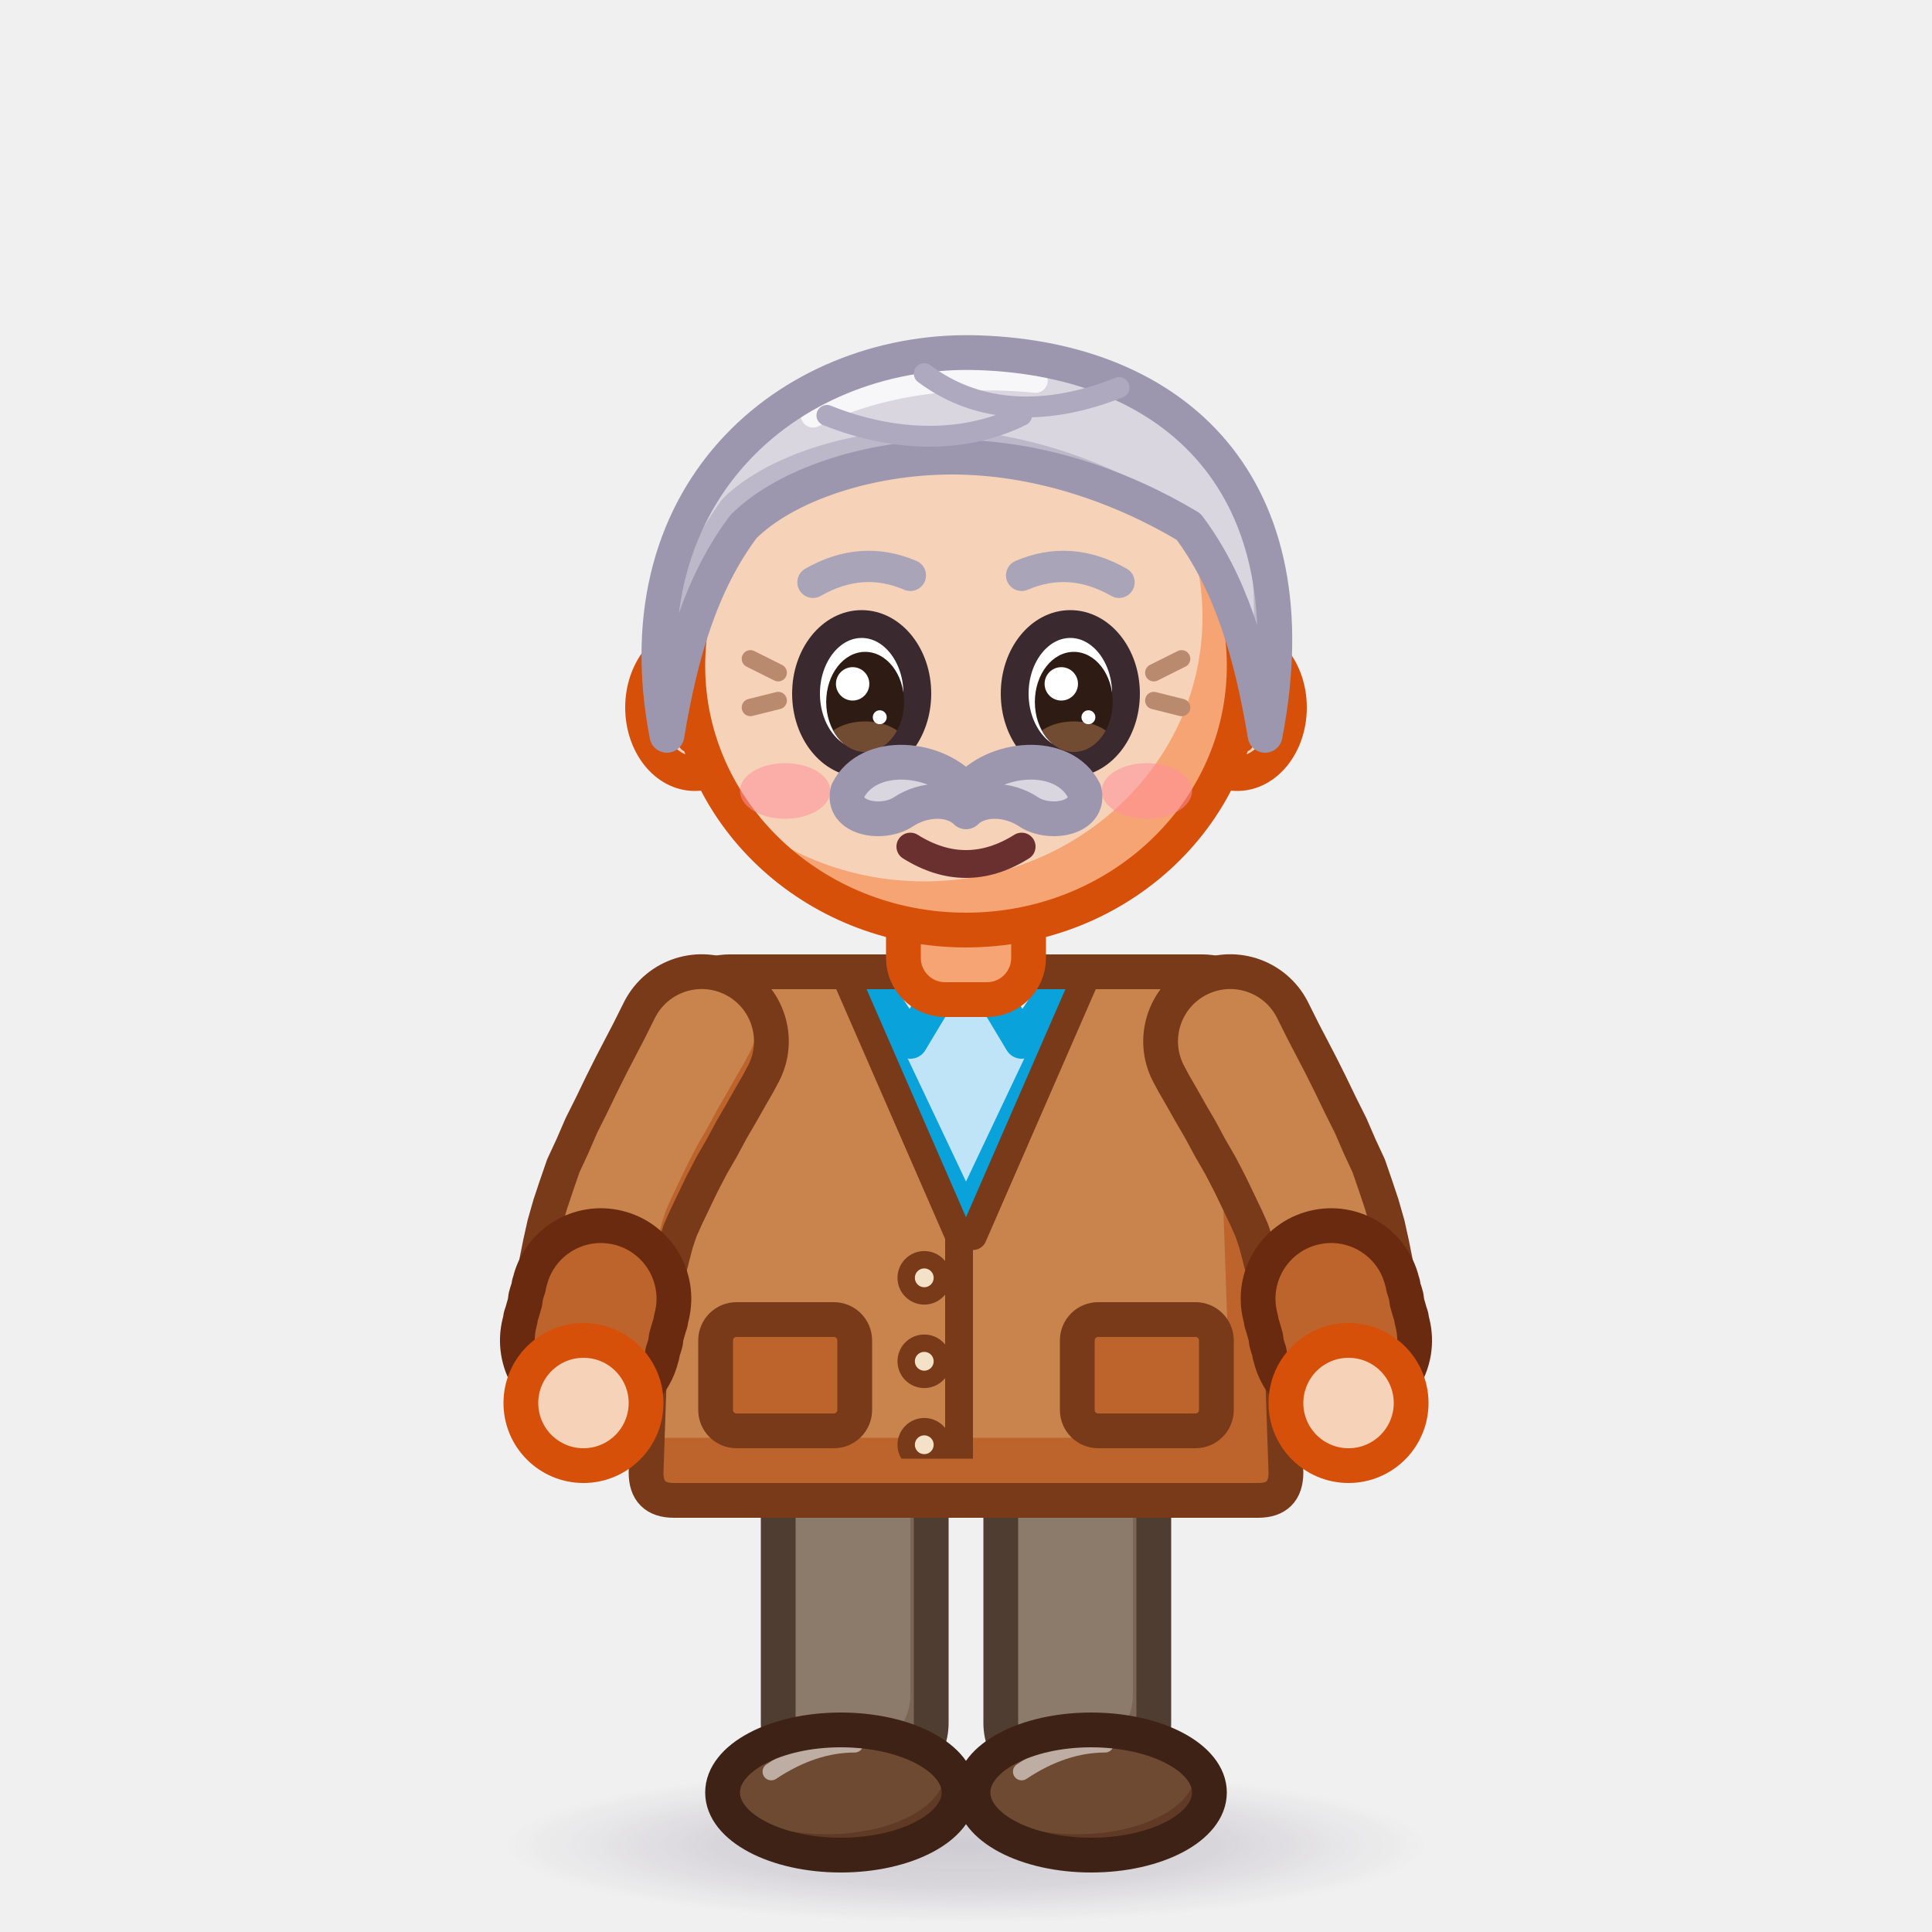
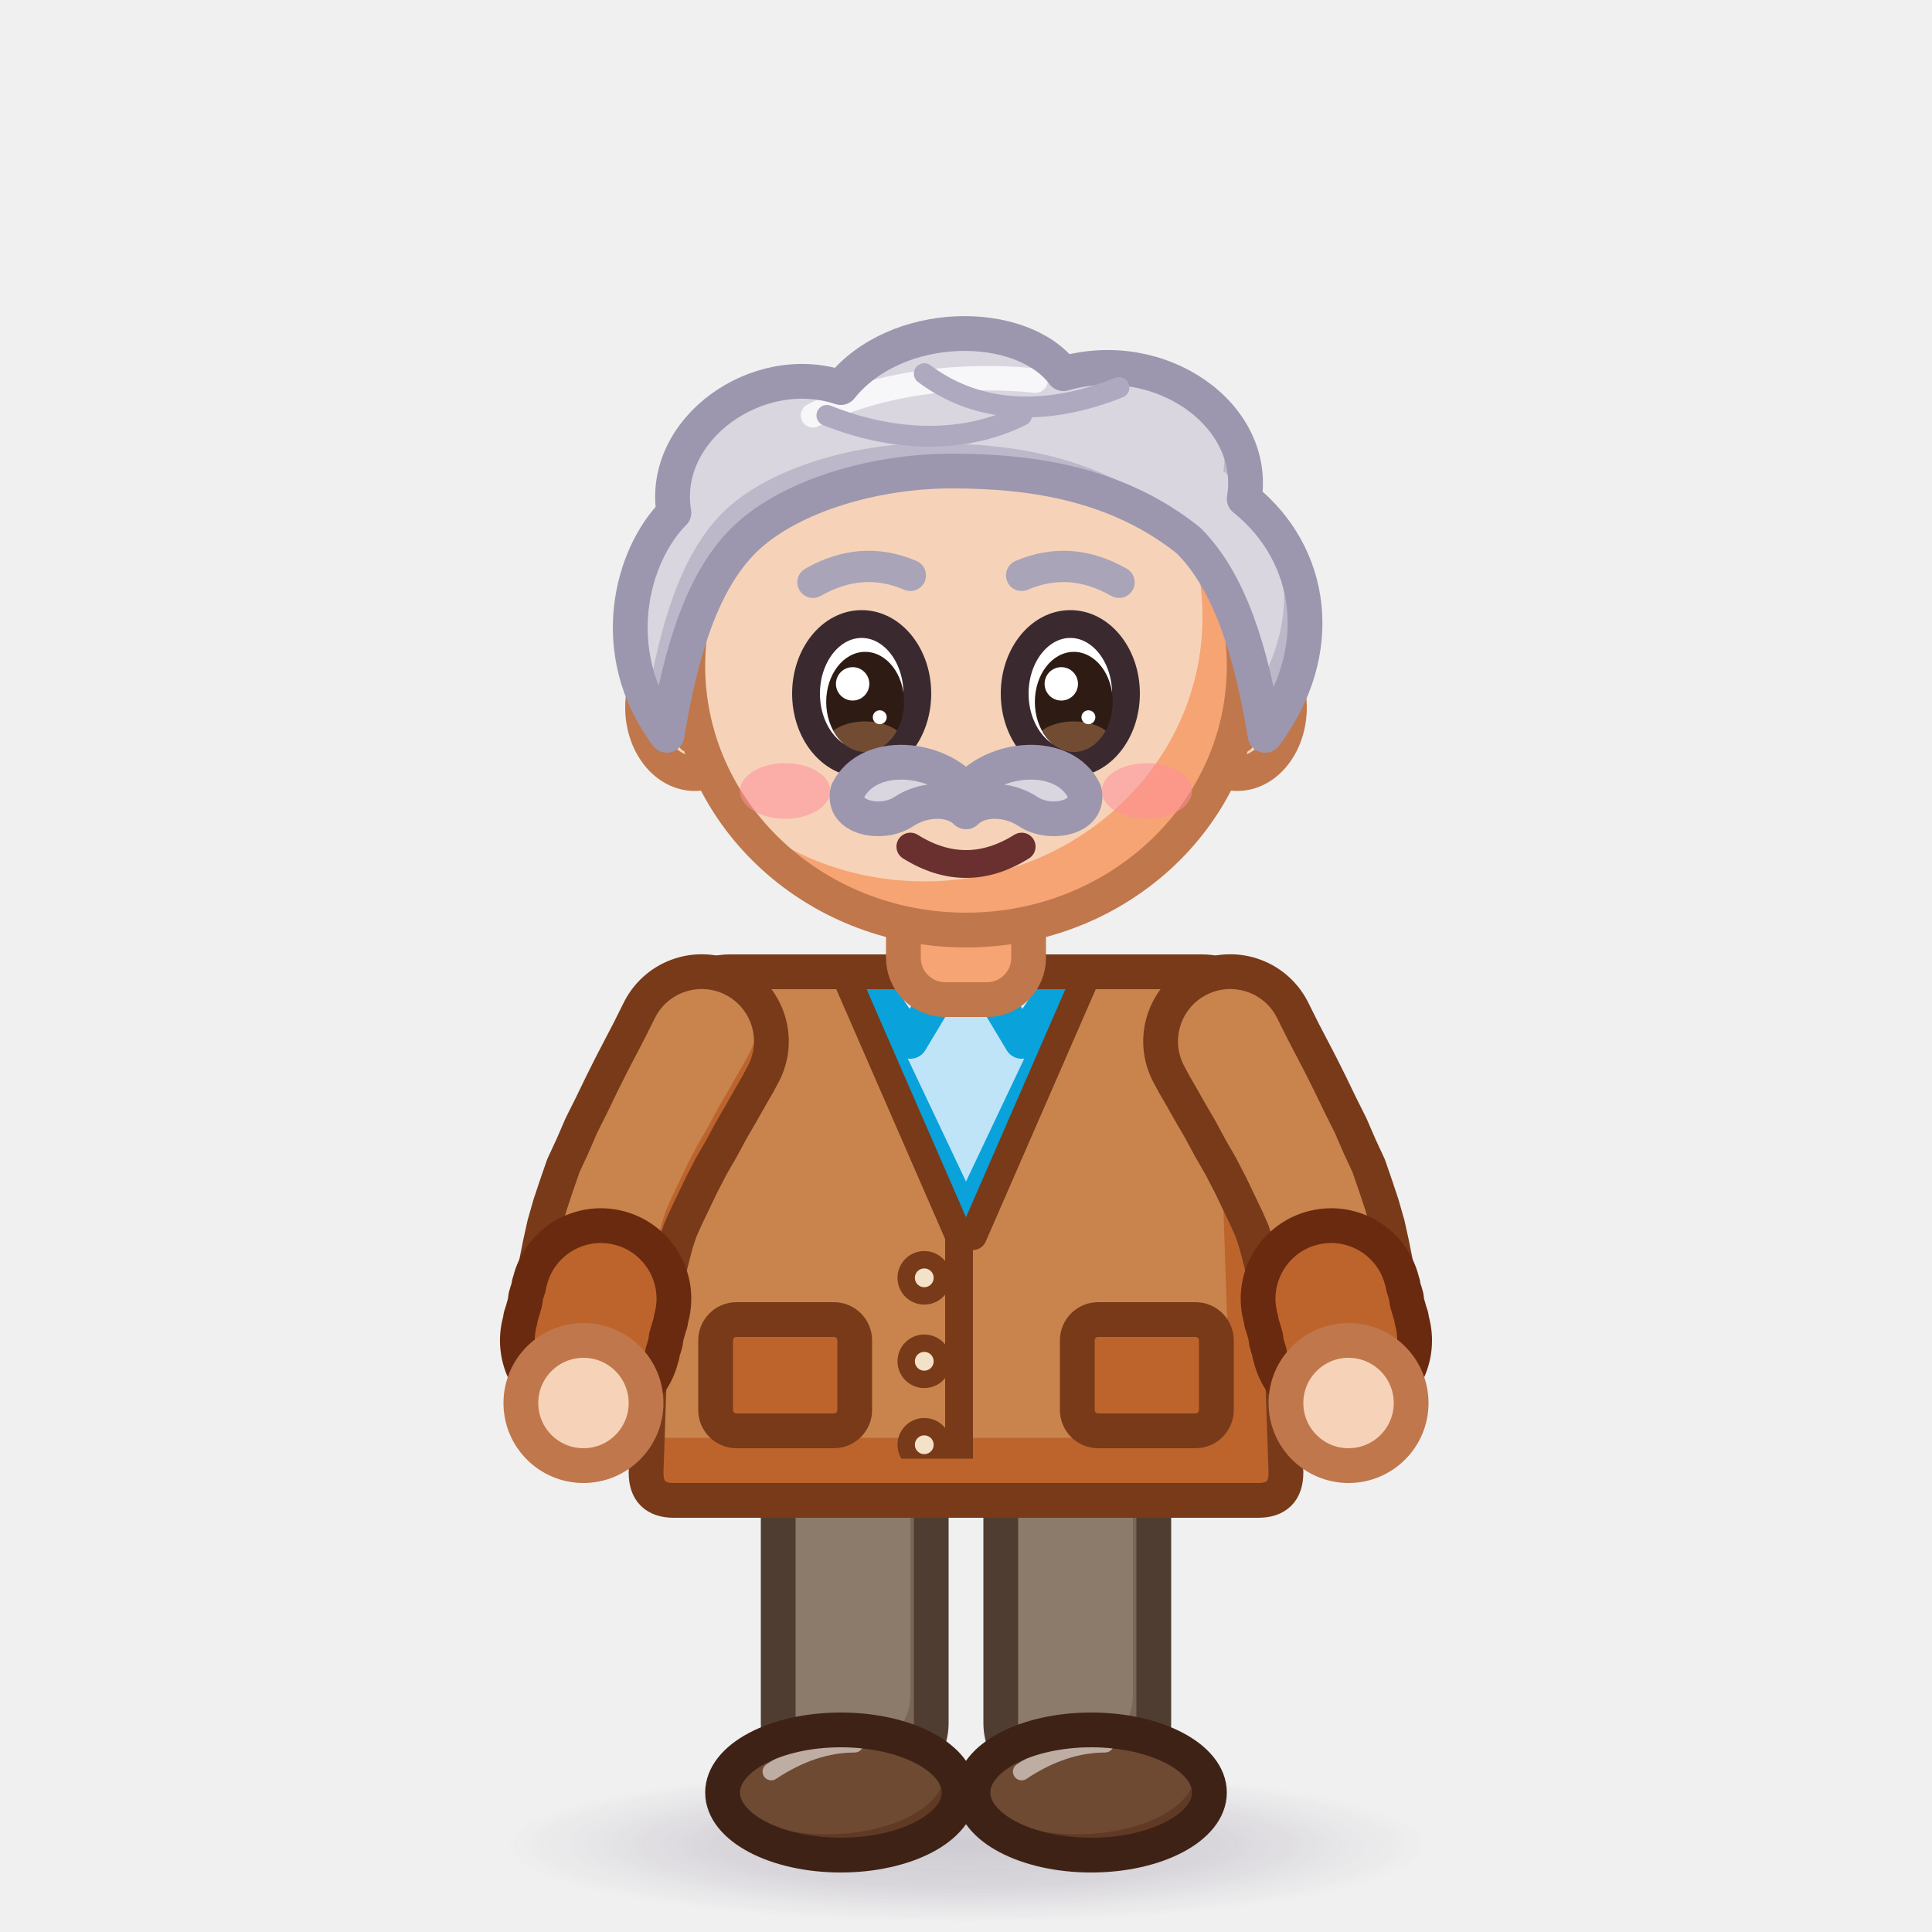
<svg xmlns="http://www.w3.org/2000/svg" viewBox="0 0 200 200" width="200" height="200">
  <defs>
    <radialGradient id="r0b69483dc" cx="0.5" cy="0.5" r="0.5">
      <stop offset="0" stop-color="#4B3A5E" stop-opacity="0.2" />
      <stop offset="0.55" stop-color="#4B3A5E" stop-opacity="0.14" />
      <stop offset="1" stop-color="#4B3A5E" stop-opacity="0" />
    </radialGradient>
-     <clipPath id="c9785f10a2">
-       <path d="M-43,-54 C-50,-90 -24,-110 2,-109 C30,-108 50,-90 43,-54 C41,-66 38,-76 32,-84 C22,-90 10,-94 -2,-94 C-14,-94 -26,-90 -32,-84 C-38,-76 -41,-66 -43,-54Z" />
+     <clipPath id="c463bb04e9">
+       <path d="M-43,-54 C-52,-66 -48,-80 -42,-86 C-44,-98 -30,-108 -18,-104 C-10,-114 8,-114 14,-106 C28,-110 42,-100 40,-88 C50,-80 52,-66 43,-54 C41,-66 38,-76 32,-82 C22,-90 10,-92 -2,-92 C-14,-92 -26,-88 -32,-82 C-38,-76 -41,-66 -43,-54Z" />
    </clipPath>
    <clipPath id="c18f2fe5ba">
      <path d="M-19,50 H-13 A8,8 0 0 1 -5,58 V88 A8,8 0 0 1 -13,96 H-19 A8,8 0 0 1 -27,88 V58 A8,8 0 0 1 -19,50Z" />
    </clipPath>
    <clipPath id="c93d774716">
      <path d="M-35,98 A17,9 0 1 0 -1,98 A17,9 0 1 0 -35,98Z" />
    </clipPath>
    <clipPath id="c028cbb220">
      <path d="M13,50 H19 A8,8 0 0 1 27,58 V88 A8,8 0 0 1 19,96 H13 A8,8 0 0 1 5,88 V58 A8,8 0 0 1 13,50Z" />
    </clipPath>
    <clipPath id="c8ac0e8b9c">
      <path d="M1,98 A17,9 0 1 0 35,98 A17,9 0 1 0 1,98Z" />
    </clipPath>
    <clipPath id="cde1c5d220">
      <path d="M-34,-20 C-40,-20 -44,-14 -44,-6 L-46,52 Q-46,56 -42,56 L42,56 Q46,56 46,52 L44,-6 C44,-14 40,-20 34,-20 Z" />
    </clipPath>
    <clipPath id="cf398c4771">
      <path d="M-46.9,-14.6 L-47.6,-13.2 L-48.5,-11.4 L-49.7,-9.1 L-51,-6.6 L-52.4,-3.8 L-53.8,-0.9 L-55.3,2.1 L-56.6,5.1 L-57.9,7.9 L-58.9,10.8 L-59.8,13.5 L-60.6,16.3 L-61.2,19 L-61.7,21.5 L-62.1,24 L-62.4,26.3 L-62.7,28.3 L-63,30 L-63.2,31.4 L-63.4,32.4 A9.5,9.5 0 0 0 -44.6,35.6 L-44.6,35.6 L-44.4,34.3 L-44.2,32.7 L-44,30.9 L-43.7,29 L-43.4,27 L-43.1,24.9 L-42.7,22.9 L-42.2,20.9 L-41.7,19 L-41.1,17.2 L-40.3,15.4 L-39.2,13.1 L-38,10.6 L-36.6,7.9 L-35.1,5.3 L-33.7,2.7 L-32.3,0.3 L-31,-2 L-29.9,-3.9 L-29.1,-5.4 A10,10 0 0 0 -46.9,-14.6Z" />
    </clipPath>
    <clipPath id="c50cae9e7e">
      <path d="M29.1,-5.4 L29.9,-3.9 L31,-2 L32.3,0.3 L33.7,2.7 L35.1,5.3 L36.6,7.9 L38,10.6 L39.2,13.1 L40.3,15.4 L41.1,17.2 L41.7,19 L42.2,20.9 L42.7,22.9 L43.1,24.9 L43.4,27 L43.7,29 L44,30.9 L44.2,32.7 L44.4,34.3 L44.6,35.6 A9.5,9.5 0 0 0 63.4,32.4 L63.4,32.4 L63.2,31.4 L63,30 L62.7,28.3 L62.4,26.3 L62.1,24 L61.7,21.5 L61.2,19 L60.6,16.3 L59.8,13.5 L58.9,10.8 L57.9,7.9 L56.6,5.1 L55.3,2.1 L53.8,-0.9 L52.4,-3.8 L51,-6.6 L49.7,-9.1 L48.5,-11.4 L47.6,-13.2 L46.9,-14.6 A10,10 0 0 0 29.1,-5.4Z" />
    </clipPath>
    <clipPath id="cd0d984127">
      <path d="M-40,-64 A40,38 0 1 0 40,-64 A40,38 0 1 0 -40,-64Z" />
    </clipPath>
    <clipPath id="c0883d3759">
      <path d="M-20.1,-58.8 A5.6,7.2 0 1 0 -8.9,-58.8 A5.6,7.2 0 1 0 -20.1,-58.8Z" />
    </clipPath>
    <clipPath id="c22f8aee1b">
      <path d="M9.9,-58.8 A5.6,7.2 0 1 0 21.1,-58.8 A5.6,7.2 0 1 0 9.9,-58.8Z" />
    </clipPath>
  </defs>
  <ellipse cx="100" cy="191" rx="48" ry="8" fill="url(#r0b69483dc)" />
  <g transform="translate(100 115) scale(0.72)">
    <path d="M-19,50 H-13 A8,8 0 0 1 -5,58 V88 A8,8 0 0 1 -13,96 H-19 A8,8 0 0 1 -27,88 V58 A8,8 0 0 1 -19,50Z" fill="#7B6555" />
    <g clip-path="url(#c18f2fe5ba)">
      <path d="M-19,50 H-13 A8,8 0 0 1 -5,58 V88 A8,8 0 0 1 -13,96 H-19 A8,8 0 0 1 -27,88 V58 A8,8 0 0 1 -19,50Z" fill="#8C7B6B" transform="translate(-3 -4)" />
    </g>
    <path d="M-19,50 H-13 A8,8 0 0 1 -5,58 V88 A8,8 0 0 1 -13,96 H-19 A8,8 0 0 1 -27,88 V58 A8,8 0 0 1 -19,50Z" fill="none" stroke="#503D31" stroke-width="5" stroke-linejoin="round" />
    <path d="M-35,98 A17,9 0 1 0 -1,98 A17,9 0 1 0 -35,98Z" fill="#613A25" />
    <g clip-path="url(#c93d774716)">
      <path d="M-35,98 A17,9 0 1 0 -1,98 A17,9 0 1 0 -35,98Z" fill="#6E4A32" transform="translate(-2 -3)" />
    </g>
    <path d="M-28,95 Q-22,91 -16,91" fill="none" stroke="#FFFFFF" stroke-width="2.5" stroke-linecap="round" stroke-linejoin="round" opacity="0.55" />
    <path d="M-35,98 A17,9 0 1 0 -1,98 A17,9 0 1 0 -35,98Z" fill="none" stroke="#3E2215" stroke-width="5" stroke-linejoin="round" />
    <path d="M13,50 H19 A8,8 0 0 1 27,58 V88 A8,8 0 0 1 19,96 H13 A8,8 0 0 1 5,88 V58 A8,8 0 0 1 13,50Z" fill="#7B6555" />
    <g clip-path="url(#c028cbb220)">
      <path d="M13,50 H19 A8,8 0 0 1 27,58 V88 A8,8 0 0 1 19,96 H13 A8,8 0 0 1 5,88 V58 A8,8 0 0 1 13,50Z" fill="#8C7B6B" transform="translate(-3 -4)" />
    </g>
    <path d="M13,50 H19 A8,8 0 0 1 27,58 V88 A8,8 0 0 1 19,96 H13 A8,8 0 0 1 5,88 V58 A8,8 0 0 1 13,50Z" fill="none" stroke="#503D31" stroke-width="5" stroke-linejoin="round" />
    <path d="M1,98 A17,9 0 1 0 35,98 A17,9 0 1 0 1,98Z" fill="#613A25" />
    <g clip-path="url(#c8ac0e8b9c)">
      <path d="M1,98 A17,9 0 1 0 35,98 A17,9 0 1 0 1,98Z" fill="#6E4A32" transform="translate(-2 -3)" />
    </g>
    <path d="M8,95 Q14,91 20,91" fill="none" stroke="#FFFFFF" stroke-width="2.5" stroke-linecap="round" stroke-linejoin="round" opacity="0.55" />
    <path d="M1,98 A17,9 0 1 0 35,98 A17,9 0 1 0 1,98Z" fill="none" stroke="#3E2215" stroke-width="5" stroke-linejoin="round" />
    <path d="M-34,-20 C-40,-20 -44,-14 -44,-6 L-46,52 Q-46,56 -42,56 L42,56 Q46,56 46,52 L44,-6 C44,-14 40,-20 34,-20 Z" fill="#BD642D" />
    <g clip-path="url(#cde1c5d220)">
      <path d="M-34,-20 C-40,-20 -44,-14 -44,-6 L-46,52 Q-46,56 -42,56 L42,56 Q46,56 46,52 L44,-6 C44,-14 40,-20 34,-20 Z" fill="#C9844E" transform="translate(-8 -9)" />
    </g>
    <g clip-path="url(#cde1c5d220)">
      <path d="M-18,-22 L0,16 L18,-22 Z" fill="#BFE3F7" />
      <path d="M-18,-22 L0,16 L18,-22 Z" fill="none" stroke="#09A2DA" stroke-width="5" stroke-linejoin="round" />
      <path d="M-16,-22 L-2,-20 L-8,-10 Z" fill="#D9EEFA" />
      <path d="M-16,-22 L-2,-20 L-8,-10 Z" fill="none" stroke="#09A2DA" stroke-width="5" stroke-linejoin="round" />
      <path d="M16,-22 L2,-20 L8,-10 Z" fill="#D9EEFA" />
      <path d="M16,-22 L2,-20 L8,-10 Z" fill="none" stroke="#09A2DA" stroke-width="5" stroke-linejoin="round" />
      <path d="M-18,-21 L-1,18 L-1,56 M18,-21 L1,18" fill="none" stroke="#783A19" stroke-width="4" stroke-linecap="round" stroke-linejoin="round" />
      <path d="M-8.6,24 A2.6,2.6 0 1 0 -3.4,24 A2.6,2.6 0 1 0 -8.6,24Z" fill="#F3E1C8" />
      <path d="M-8.6,24 A2.6,2.6 0 1 0 -3.4,24 A2.6,2.6 0 1 0 -8.6,24Z" fill="none" stroke="#783A19" stroke-width="2.5" stroke-linejoin="round" />
      <path d="M-8.6,36 A2.6,2.6 0 1 0 -3.4,36 A2.6,2.6 0 1 0 -8.6,36Z" fill="#F3E1C8" />
      <path d="M-8.6,36 A2.6,2.6 0 1 0 -3.4,36 A2.6,2.6 0 1 0 -8.6,36Z" fill="none" stroke="#783A19" stroke-width="2.5" stroke-linejoin="round" />
      <path d="M-8.6,48 A2.6,2.6 0 1 0 -3.4,48 A2.6,2.6 0 1 0 -8.6,48Z" fill="#F3E1C8" />
      <path d="M-8.6,48 A2.6,2.6 0 1 0 -3.4,48 A2.6,2.6 0 1 0 -8.6,48Z" fill="none" stroke="#783A19" stroke-width="2.5" stroke-linejoin="round" />
      <path d="M-33,30 H-19 A3,3 0 0 1 -16,33 V43 A3,3 0 0 1 -19,46 H-33 A3,3 0 0 1 -36,43 V33 A3,3 0 0 1 -33,30Z" fill="#BD642D" />
      <path d="M-33,30 H-19 A3,3 0 0 1 -16,33 V43 A3,3 0 0 1 -19,46 H-33 A3,3 0 0 1 -36,43 V33 A3,3 0 0 1 -33,30Z" fill="none" stroke="#783A19" stroke-width="5" stroke-linejoin="round" />
      <path d="M19,30 H33 A3,3 0 0 1 36,33 V43 A3,3 0 0 1 33,46 H19 A3,3 0 0 1 16,43 V33 A3,3 0 0 1 19,30Z" fill="#BD642D" />
      <path d="M19,30 H33 A3,3 0 0 1 36,33 V43 A3,3 0 0 1 33,46 H19 A3,3 0 0 1 16,43 V33 A3,3 0 0 1 19,30Z" fill="none" stroke="#783A19" stroke-width="5" stroke-linejoin="round" />
      <path d="M-60,50 H60 V56 H-60Z" fill="#BD642D" />
    </g>
    <path d="M-34,-20 C-40,-20 -44,-14 -44,-6 L-46,52 Q-46,56 -42,56 L42,56 Q46,56 46,52 L44,-6 C44,-14 40,-20 34,-20 Z" fill="none" stroke="#783A19" stroke-width="5" stroke-linejoin="round" />
    <path d="M-46.9,-14.6 L-47.6,-13.2 L-48.5,-11.4 L-49.7,-9.1 L-51,-6.6 L-52.4,-3.8 L-53.8,-0.9 L-55.3,2.1 L-56.6,5.1 L-57.9,7.9 L-58.9,10.8 L-59.8,13.5 L-60.6,16.3 L-61.2,19 L-61.7,21.5 L-62.1,24 L-62.4,26.3 L-62.7,28.3 L-63,30 L-63.2,31.4 L-63.4,32.4 A9.5,9.5 0 0 0 -44.6,35.6 L-44.6,35.6 L-44.4,34.3 L-44.2,32.7 L-44,30.9 L-43.7,29 L-43.4,27 L-43.1,24.9 L-42.7,22.9 L-42.2,20.9 L-41.7,19 L-41.1,17.2 L-40.3,15.4 L-39.2,13.1 L-38,10.6 L-36.6,7.9 L-35.1,5.3 L-33.7,2.7 L-32.3,0.3 L-31,-2 L-29.9,-3.9 L-29.1,-5.4 A10,10 0 0 0 -46.9,-14.6Z" fill="#BD642D" />
    <g clip-path="url(#cf398c4771)">
      <path d="M-46.9,-14.6 L-47.6,-13.2 L-48.5,-11.4 L-49.7,-9.1 L-51,-6.6 L-52.4,-3.8 L-53.8,-0.9 L-55.3,2.1 L-56.6,5.1 L-57.9,7.9 L-58.9,10.8 L-59.8,13.5 L-60.6,16.3 L-61.2,19 L-61.7,21.5 L-62.1,24 L-62.4,26.3 L-62.7,28.3 L-63,30 L-63.2,31.4 L-63.4,32.4 A9.5,9.5 0 0 0 -44.6,35.6 L-44.6,35.6 L-44.4,34.3 L-44.2,32.7 L-44,30.9 L-43.7,29 L-43.4,27 L-43.1,24.9 L-42.7,22.9 L-42.2,20.9 L-41.7,19 L-41.1,17.2 L-40.3,15.4 L-39.2,13.1 L-38,10.6 L-36.6,7.9 L-35.1,5.3 L-33.7,2.7 L-32.3,0.3 L-31,-2 L-29.9,-3.9 L-29.1,-5.4 A10,10 0 0 0 -46.9,-14.6Z" fill="#C9844E" transform="translate(-2 -3)" />
    </g>
    <path d="M-46.9,-14.6 L-47.6,-13.2 L-48.5,-11.4 L-49.7,-9.1 L-51,-6.6 L-52.4,-3.8 L-53.8,-0.9 L-55.3,2.1 L-56.6,5.1 L-57.9,7.9 L-58.9,10.8 L-59.8,13.5 L-60.6,16.3 L-61.2,19 L-61.7,21.5 L-62.1,24 L-62.4,26.3 L-62.7,28.3 L-63,30 L-63.2,31.4 L-63.4,32.4 A9.5,9.5 0 0 0 -44.6,35.6 L-44.6,35.6 L-44.4,34.3 L-44.2,32.7 L-44,30.9 L-43.7,29 L-43.4,27 L-43.1,24.9 L-42.7,22.9 L-42.2,20.9 L-41.7,19 L-41.1,17.2 L-40.3,15.4 L-39.2,13.1 L-38,10.6 L-36.6,7.9 L-35.1,5.3 L-33.7,2.7 L-32.3,0.3 L-31,-2 L-29.9,-3.9 L-29.1,-5.4 A10,10 0 0 0 -46.9,-14.6Z" fill="none" stroke="#783A19" stroke-width="5" stroke-linejoin="round" />
    <path d="M-62.7,24.5 L-62.8,24.8 L-62.9,25.4 L-63.1,26 L-63.3,26.7 L-63.4,27.5 L-63.6,28.2 L-63.8,28.9 L-64,29.5 L-64.1,30.1 L-64.2,30.5 A10.5,10.5 0 0 0 -43.8,35.5 L-43.8,35.5 L-43.7,35.2 L-43.6,34.6 L-43.4,34 L-43.2,33.3 L-43.1,32.5 L-42.9,31.8 L-42.7,31.1 L-42.5,30.5 L-42.4,29.9 L-42.3,29.5 A10.5,10.5 0 0 0 -62.7,24.5Z" fill="#BD642D" />
    <path d="M-62.7,24.5 L-62.8,24.8 L-62.9,25.4 L-63.1,26 L-63.3,26.7 L-63.4,27.5 L-63.6,28.2 L-63.8,28.9 L-64,29.5 L-64.1,30.1 L-64.2,30.5 A10.5,10.5 0 0 0 -43.8,35.5 L-43.8,35.5 L-43.7,35.2 L-43.6,34.6 L-43.4,34 L-43.2,33.3 L-43.1,32.5 L-42.9,31.8 L-42.7,31.1 L-42.5,30.5 L-42.4,29.9 L-42.3,29.5 A10.5,10.5 0 0 0 -62.7,24.5Z" fill="none" stroke="#6A2A0F" stroke-width="5" stroke-linejoin="round" />
    <path d="M-64,42 A9,9 0 1 0 -46,42 A9,9 0 1 0 -64,42Z" fill="#F6D3B8" />
-     <path d="M-64,42 A9,9 0 1 0 -46,42 A9,9 0 1 0 -64,42Z" fill="none" stroke="#D6500A" stroke-width="5" stroke-linejoin="round" />
+     <path d="M-64,42 A9,9 0 1 0 -46,42 A9,9 0 1 0 -64,42Z" fill="none" stroke="#C0774B" stroke-width="5" stroke-linejoin="round" />
    <path d="M29.1,-5.4 L29.9,-3.9 L31,-2 L32.3,0.3 L33.7,2.7 L35.1,5.3 L36.6,7.9 L38,10.6 L39.2,13.1 L40.3,15.4 L41.1,17.2 L41.7,19 L42.2,20.9 L42.7,22.9 L43.1,24.9 L43.4,27 L43.7,29 L44,30.9 L44.2,32.7 L44.4,34.3 L44.6,35.6 A9.5,9.5 0 0 0 63.4,32.4 L63.4,32.4 L63.2,31.4 L63,30 L62.7,28.3 L62.4,26.3 L62.1,24 L61.7,21.5 L61.2,19 L60.6,16.3 L59.8,13.5 L58.9,10.8 L57.9,7.9 L56.6,5.1 L55.3,2.1 L53.8,-0.9 L52.4,-3.8 L51,-6.6 L49.7,-9.1 L48.5,-11.4 L47.6,-13.2 L46.9,-14.6 A10,10 0 0 0 29.1,-5.4Z" fill="#BD642D" />
    <g clip-path="url(#c50cae9e7e)">
      <path d="M29.1,-5.4 L29.9,-3.9 L31,-2 L32.3,0.3 L33.7,2.7 L35.1,5.3 L36.6,7.9 L38,10.6 L39.2,13.1 L40.3,15.4 L41.1,17.2 L41.7,19 L42.2,20.9 L42.7,22.9 L43.1,24.9 L43.4,27 L43.7,29 L44,30.9 L44.2,32.7 L44.4,34.3 L44.6,35.6 A9.5,9.5 0 0 0 63.4,32.4 L63.4,32.4 L63.2,31.4 L63,30 L62.7,28.3 L62.4,26.3 L62.1,24 L61.7,21.5 L61.2,19 L60.6,16.3 L59.8,13.5 L58.9,10.8 L57.9,7.9 L56.6,5.1 L55.3,2.1 L53.8,-0.9 L52.4,-3.8 L51,-6.6 L49.7,-9.1 L48.5,-11.4 L47.6,-13.2 L46.9,-14.6 A10,10 0 0 0 29.1,-5.4Z" fill="#C9844E" transform="translate(-2 -3)" />
    </g>
    <path d="M29.1,-5.4 L29.9,-3.9 L31,-2 L32.3,0.3 L33.7,2.7 L35.1,5.3 L36.6,7.9 L38,10.6 L39.2,13.1 L40.3,15.4 L41.1,17.2 L41.7,19 L42.2,20.9 L42.7,22.9 L43.1,24.9 L43.4,27 L43.7,29 L44,30.9 L44.2,32.7 L44.4,34.3 L44.6,35.6 A9.5,9.5 0 0 0 63.4,32.4 L63.4,32.4 L63.2,31.4 L63,30 L62.7,28.3 L62.4,26.3 L62.1,24 L61.7,21.5 L61.2,19 L60.6,16.3 L59.8,13.5 L58.9,10.8 L57.9,7.9 L56.6,5.1 L55.3,2.1 L53.8,-0.9 L52.4,-3.8 L51,-6.6 L49.7,-9.1 L48.5,-11.4 L47.6,-13.2 L46.9,-14.6 A10,10 0 0 0 29.1,-5.4Z" fill="none" stroke="#783A19" stroke-width="5" stroke-linejoin="round" />
    <path d="M42.3,29.5 L42.4,29.9 L42.5,30.5 L42.7,31.1 L42.9,31.8 L43.1,32.5 L43.2,33.3 L43.4,34 L43.6,34.6 L43.7,35.2 L43.8,35.5 A10.5,10.5 0 0 0 64.2,30.5 L64.2,30.5 L64.1,30.1 L64,29.5 L63.8,28.9 L63.6,28.2 L63.4,27.5 L63.3,26.7 L63.1,26 L62.9,25.4 L62.8,24.8 L62.7,24.5 A10.5,10.5 0 0 0 42.3,29.5Z" fill="#BD642D" />
    <path d="M42.3,29.5 L42.4,29.9 L42.5,30.5 L42.7,31.1 L42.9,31.8 L43.1,32.5 L43.2,33.3 L43.4,34 L43.6,34.6 L43.7,35.2 L43.8,35.5 A10.5,10.5 0 0 0 64.2,30.5 L64.2,30.5 L64.1,30.1 L64,29.5 L63.8,28.9 L63.6,28.2 L63.4,27.5 L63.3,26.7 L63.1,26 L62.9,25.4 L62.8,24.8 L62.7,24.5 A10.5,10.5 0 0 0 42.3,29.5Z" fill="none" stroke="#6A2A0F" stroke-width="5" stroke-linejoin="round" />
    <path d="M46,42 A9,9 0 1 0 64,42 A9,9 0 1 0 46,42Z" fill="#F6D3B8" />
-     <path d="M46,42 A9,9 0 1 0 64,42 A9,9 0 1 0 46,42Z" fill="none" stroke="#D6500A" stroke-width="5" stroke-linejoin="round" />
+     <path d="M46,42 A9,9 0 1 0 64,42 A9,9 0 1 0 46,42Z" fill="none" stroke="#C0774B" stroke-width="5" stroke-linejoin="round" />
    <path d="M-3,-32 H3 A6,6 0 0 1 9,-26 V-22 A6,6 0 0 1 3,-16 H-3 A6,6 0 0 1 -9,-22 V-26 A6,6 0 0 1 -3,-32Z" fill="#F6A473" />
-     <path d="M-3,-32 H3 A6,6 0 0 1 9,-26 V-22 A6,6 0 0 1 3,-16 H-3 A6,6 0 0 1 -9,-22 V-26 A6,6 0 0 1 -3,-32Z" fill="none" stroke="#D6500A" stroke-width="5" stroke-linejoin="round" />
+     <path d="M-3,-32 H3 A6,6 0 0 1 9,-26 V-22 A6,6 0 0 1 3,-16 H-3 A6,6 0 0 1 -9,-22 V-26 A6,6 0 0 1 -3,-32Z" fill="none" stroke="#C0774B" stroke-width="5" stroke-linejoin="round" />
    <path d="M-46.5,-58 A7.5,9.5 0 1 0 -31.5,-58 A7.5,9.5 0 1 0 -46.5,-58Z" fill="#F6D3B8" />
-     <path d="M-46.5,-58 A7.5,9.5 0 1 0 -31.5,-58 A7.5,9.5 0 1 0 -46.5,-58Z" fill="none" stroke="#D6500A" stroke-width="5" stroke-linejoin="round" />
-     <path d="M-41,-63 Q-37,-58 -40,-53" fill="none" stroke="#D6500A" stroke-width="2.75" stroke-linecap="round" stroke-linejoin="round" />
+     <path d="M-46.5,-58 A7.5,9.5 0 1 0 -31.5,-58 A7.5,9.5 0 1 0 -46.5,-58Z" fill="none" stroke="#C0774B" stroke-width="5" stroke-linejoin="round" />
+     <path d="M-41,-63 Q-37,-58 -40,-53" fill="none" stroke="#C0774B" stroke-width="2.75" stroke-linecap="round" stroke-linejoin="round" />
    <path d="M31.5,-58 A7.5,9.5 0 1 0 46.5,-58 A7.5,9.5 0 1 0 31.5,-58Z" fill="#F6D3B8" />
-     <path d="M31.5,-58 A7.5,9.5 0 1 0 46.5,-58 A7.5,9.5 0 1 0 31.5,-58Z" fill="none" stroke="#D6500A" stroke-width="5" stroke-linejoin="round" />
-     <path d="M41,-63 Q37,-58 40,-53" fill="none" stroke="#D6500A" stroke-width="2.75" stroke-linecap="round" stroke-linejoin="round" />
+     <path d="M31.5,-58 A7.5,9.5 0 1 0 46.5,-58 A7.5,9.5 0 1 0 31.5,-58Z" fill="none" stroke="#C0774B" stroke-width="5" stroke-linejoin="round" />
+     <path d="M41,-63 Q37,-58 40,-53" fill="none" stroke="#C0774B" stroke-width="2.75" stroke-linecap="round" stroke-linejoin="round" />
    <path d="M-40,-64 A40,38 0 1 0 40,-64 A40,38 0 1 0 -40,-64Z" fill="#F6A473" />
    <g clip-path="url(#cd0d984127)">
      <path d="M-40,-64 A40,38 0 1 0 40,-64 A40,38 0 1 0 -40,-64Z" fill="#F6D3B8" transform="translate(-6 -7)" />
    </g>
-     <path d="M-40,-64 A40,38 0 1 0 40,-64 A40,38 0 1 0 -40,-64Z" fill="none" stroke="#D6500A" stroke-width="5" stroke-linejoin="round" />
+     <path d="M-40,-64 A40,38 0 1 0 40,-64 A40,38 0 1 0 -40,-64Z" fill="none" stroke="#C0774B" stroke-width="5" stroke-linejoin="round" />
    <path d="M-23,-60 A8,10 0 1 0 -7,-60 A8,10 0 1 0 -23,-60Z" fill="#FFFFFF" />
    <path d="M-23,-60 A8,10 0 1 0 -7,-60 A8,10 0 1 0 -23,-60Z" fill="none" stroke="#3A2A30" stroke-width="4" stroke-linejoin="round" />
    <path d="M-20.1,-58.8 A5.6,7.2 0 1 0 -8.9,-58.8 A5.6,7.2 0 1 0 -20.1,-58.8Z" fill="#2E1C14" />
    <g clip-path="url(#c0883d3759)">
      <ellipse cx="-14.5" cy="-52" rx="6.2" ry="4" fill="#83573A" opacity=".8" />
    </g>
    <circle cx="-16.3" cy="-61.4" r="2.4" fill="#FFFFFF" />
    <circle cx="-12.4" cy="-56.6" r="1" fill="#FFFFFF" />
    <path d="M7,-60 A8,10 0 1 0 23,-60 A8,10 0 1 0 7,-60Z" fill="#FFFFFF" />
    <path d="M7,-60 A8,10 0 1 0 23,-60 A8,10 0 1 0 7,-60Z" fill="none" stroke="#3A2A30" stroke-width="4" stroke-linejoin="round" />
    <path d="M9.9,-58.8 A5.6,7.2 0 1 0 21.1,-58.8 A5.6,7.2 0 1 0 9.9,-58.8Z" fill="#2E1C14" />
    <g clip-path="url(#c22f8aee1b)">
      <ellipse cx="15.5" cy="-52" rx="6.2" ry="4" fill="#83573A" opacity=".8" />
    </g>
    <circle cx="13.7" cy="-61.4" r="2.4" fill="#FFFFFF" />
    <circle cx="17.6" cy="-56.6" r="1" fill="#FFFFFF" />
    <ellipse cx="-26" cy="-46" rx="6.5" ry="4" fill="#FF8E9A" opacity="0.55" />
    <ellipse cx="26" cy="-46" rx="6.5" ry="4" fill="#FF8E9A" opacity="0.55" />
    <path d="M-22,-76 Q-15,-80 -8,-77" fill="none" stroke="#A9A4B8" stroke-width="4.5" stroke-linecap="round" stroke-linejoin="round" />
    <path d="M8,-77 Q15,-80 22,-76" fill="none" stroke="#A9A4B8" stroke-width="4.5" stroke-linecap="round" stroke-linejoin="round" />
-     <path d="M-27,-63 L-31,-65 M-27,-59 L-31,-58" fill="none" stroke="#B98A6E" stroke-width="2.5" stroke-linecap="round" stroke-linejoin="round" />
-     <path d="M27,-63 L31,-65 M27,-59 L31,-58" fill="none" stroke="#B98A6E" stroke-width="2.5" stroke-linecap="round" stroke-linejoin="round" />
-     <path d="M-43,-54 C-50,-90 -24,-110 2,-109 C30,-108 50,-90 43,-54 C41,-66 38,-76 32,-84 C22,-90 10,-94 -2,-94 C-14,-94 -26,-90 -32,-84 C-38,-76 -41,-66 -43,-54Z" fill="#BDB8C9" />
-     <g clip-path="url(#c9785f10a2)">
-       <path d="M-43,-54 C-50,-90 -24,-110 2,-109 C30,-108 50,-90 43,-54 C41,-66 38,-76 32,-84 C22,-90 10,-94 -2,-94 C-14,-94 -26,-90 -32,-84 C-38,-76 -41,-66 -43,-54Z" fill="#D9D6E0" transform="translate(-3 -4)" />
+     <path d="M-43,-54 C-52,-66 -48,-80 -42,-86 C-44,-98 -30,-108 -18,-104 C-10,-114 8,-114 14,-106 C28,-110 42,-100 40,-88 C50,-80 52,-66 43,-54 C41,-66 38,-76 32,-82 C22,-90 10,-92 -2,-92 C-14,-92 -26,-88 -32,-82 C-38,-76 -41,-66 -43,-54Z" fill="#BDB8C9" />
+     <g clip-path="url(#c463bb04e9)">
+       <path d="M-43,-54 C-52,-66 -48,-80 -42,-86 C-44,-98 -30,-108 -18,-104 C-10,-114 8,-114 14,-106 C28,-110 42,-100 40,-88 C50,-80 52,-66 43,-54 C41,-66 38,-76 32,-82 C22,-90 10,-92 -2,-92 C-14,-92 -26,-88 -32,-82 C-38,-76 -41,-66 -43,-54Z" fill="#D9D6E0" transform="translate(-3 -4)" />
    </g>
    <path d="M-22,-100 C-12,-105 0,-106 10,-105" fill="none" stroke="#FFFFFF" stroke-width="3.5" stroke-linecap="round" stroke-linejoin="round" opacity="0.8" />
-     <path d="M-43,-54 C-50,-90 -24,-110 2,-109 C30,-108 50,-90 43,-54 C41,-66 38,-76 32,-84 C22,-90 10,-94 -2,-94 C-14,-94 -26,-90 -32,-84 C-38,-76 -41,-66 -43,-54Z" fill="none" stroke="#9C97AE" stroke-width="5" stroke-linejoin="round" />
+     <path d="M-43,-54 C-52,-66 -48,-80 -42,-86 C-44,-98 -30,-108 -18,-104 C-10,-114 8,-114 14,-106 C28,-110 42,-100 40,-88 C50,-80 52,-66 43,-54 C41,-66 38,-76 32,-82 C22,-90 10,-92 -2,-92 C-14,-92 -26,-88 -32,-82 C-38,-76 -41,-66 -43,-54Z" fill="none" stroke="#9C97AE" stroke-width="5" stroke-linejoin="round" />
    <path d="M-20,-100 C-10,-96 0,-96 8,-100 M-6,-106 C2,-100 12,-100 22,-104" fill="none" stroke="#AFA9C0" stroke-width="3" stroke-linecap="round" stroke-linejoin="round" />
    <path d="M-8,-38 Q0,-33 8,-38" fill="none" stroke="#6A3030" stroke-width="4" stroke-linecap="round" stroke-linejoin="round" />
    <path d="M0,-46 C-4,-51 -14,-52 -17,-46 C-18,-42 -12,-41 -9,-43 C-6,-45 -2,-45 0,-43 C2,-45 6,-45 9,-43 C12,-41 18,-42 17,-46 C14,-52 4,-51 0,-46Z" fill="#D9D6E0" />
    <path d="M0,-46 C-4,-51 -14,-52 -17,-46 C-18,-42 -12,-41 -9,-43 C-6,-45 -2,-45 0,-43 C2,-45 6,-45 9,-43 C12,-41 18,-42 17,-46 C14,-52 4,-51 0,-46Z" fill="none" stroke="#9C97AE" stroke-width="5" stroke-linejoin="round" />
  </g>
</svg>
